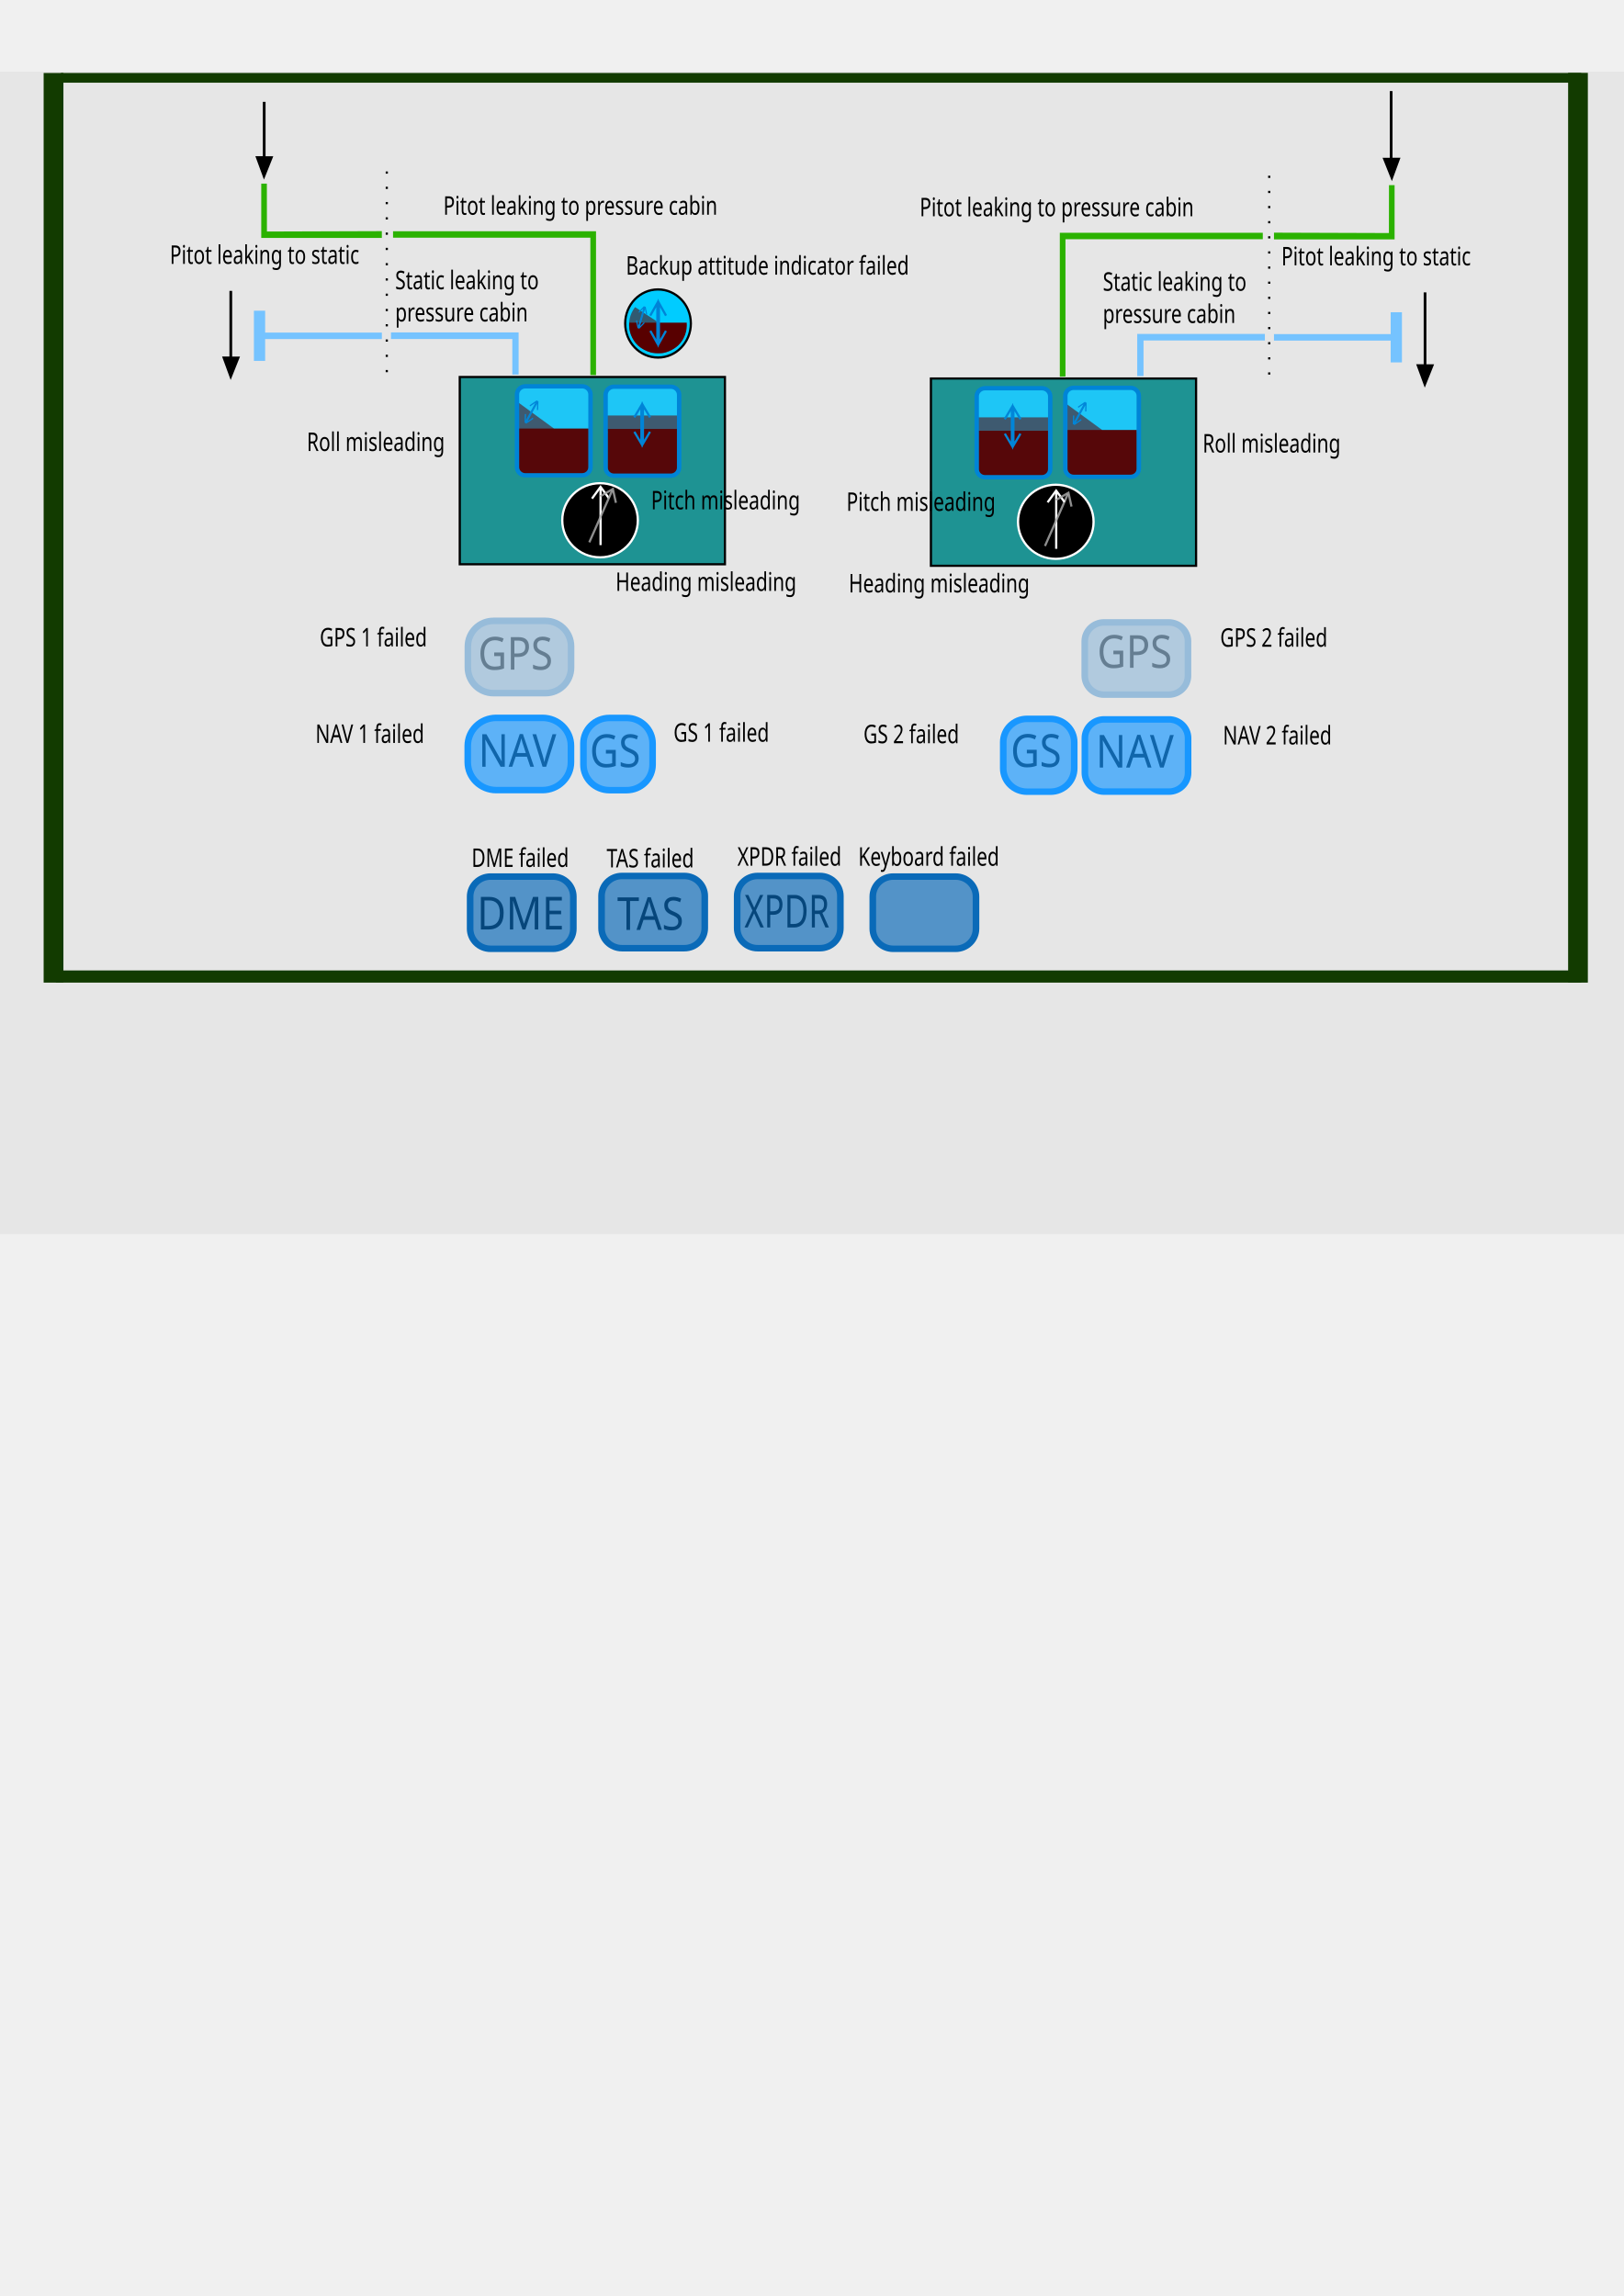
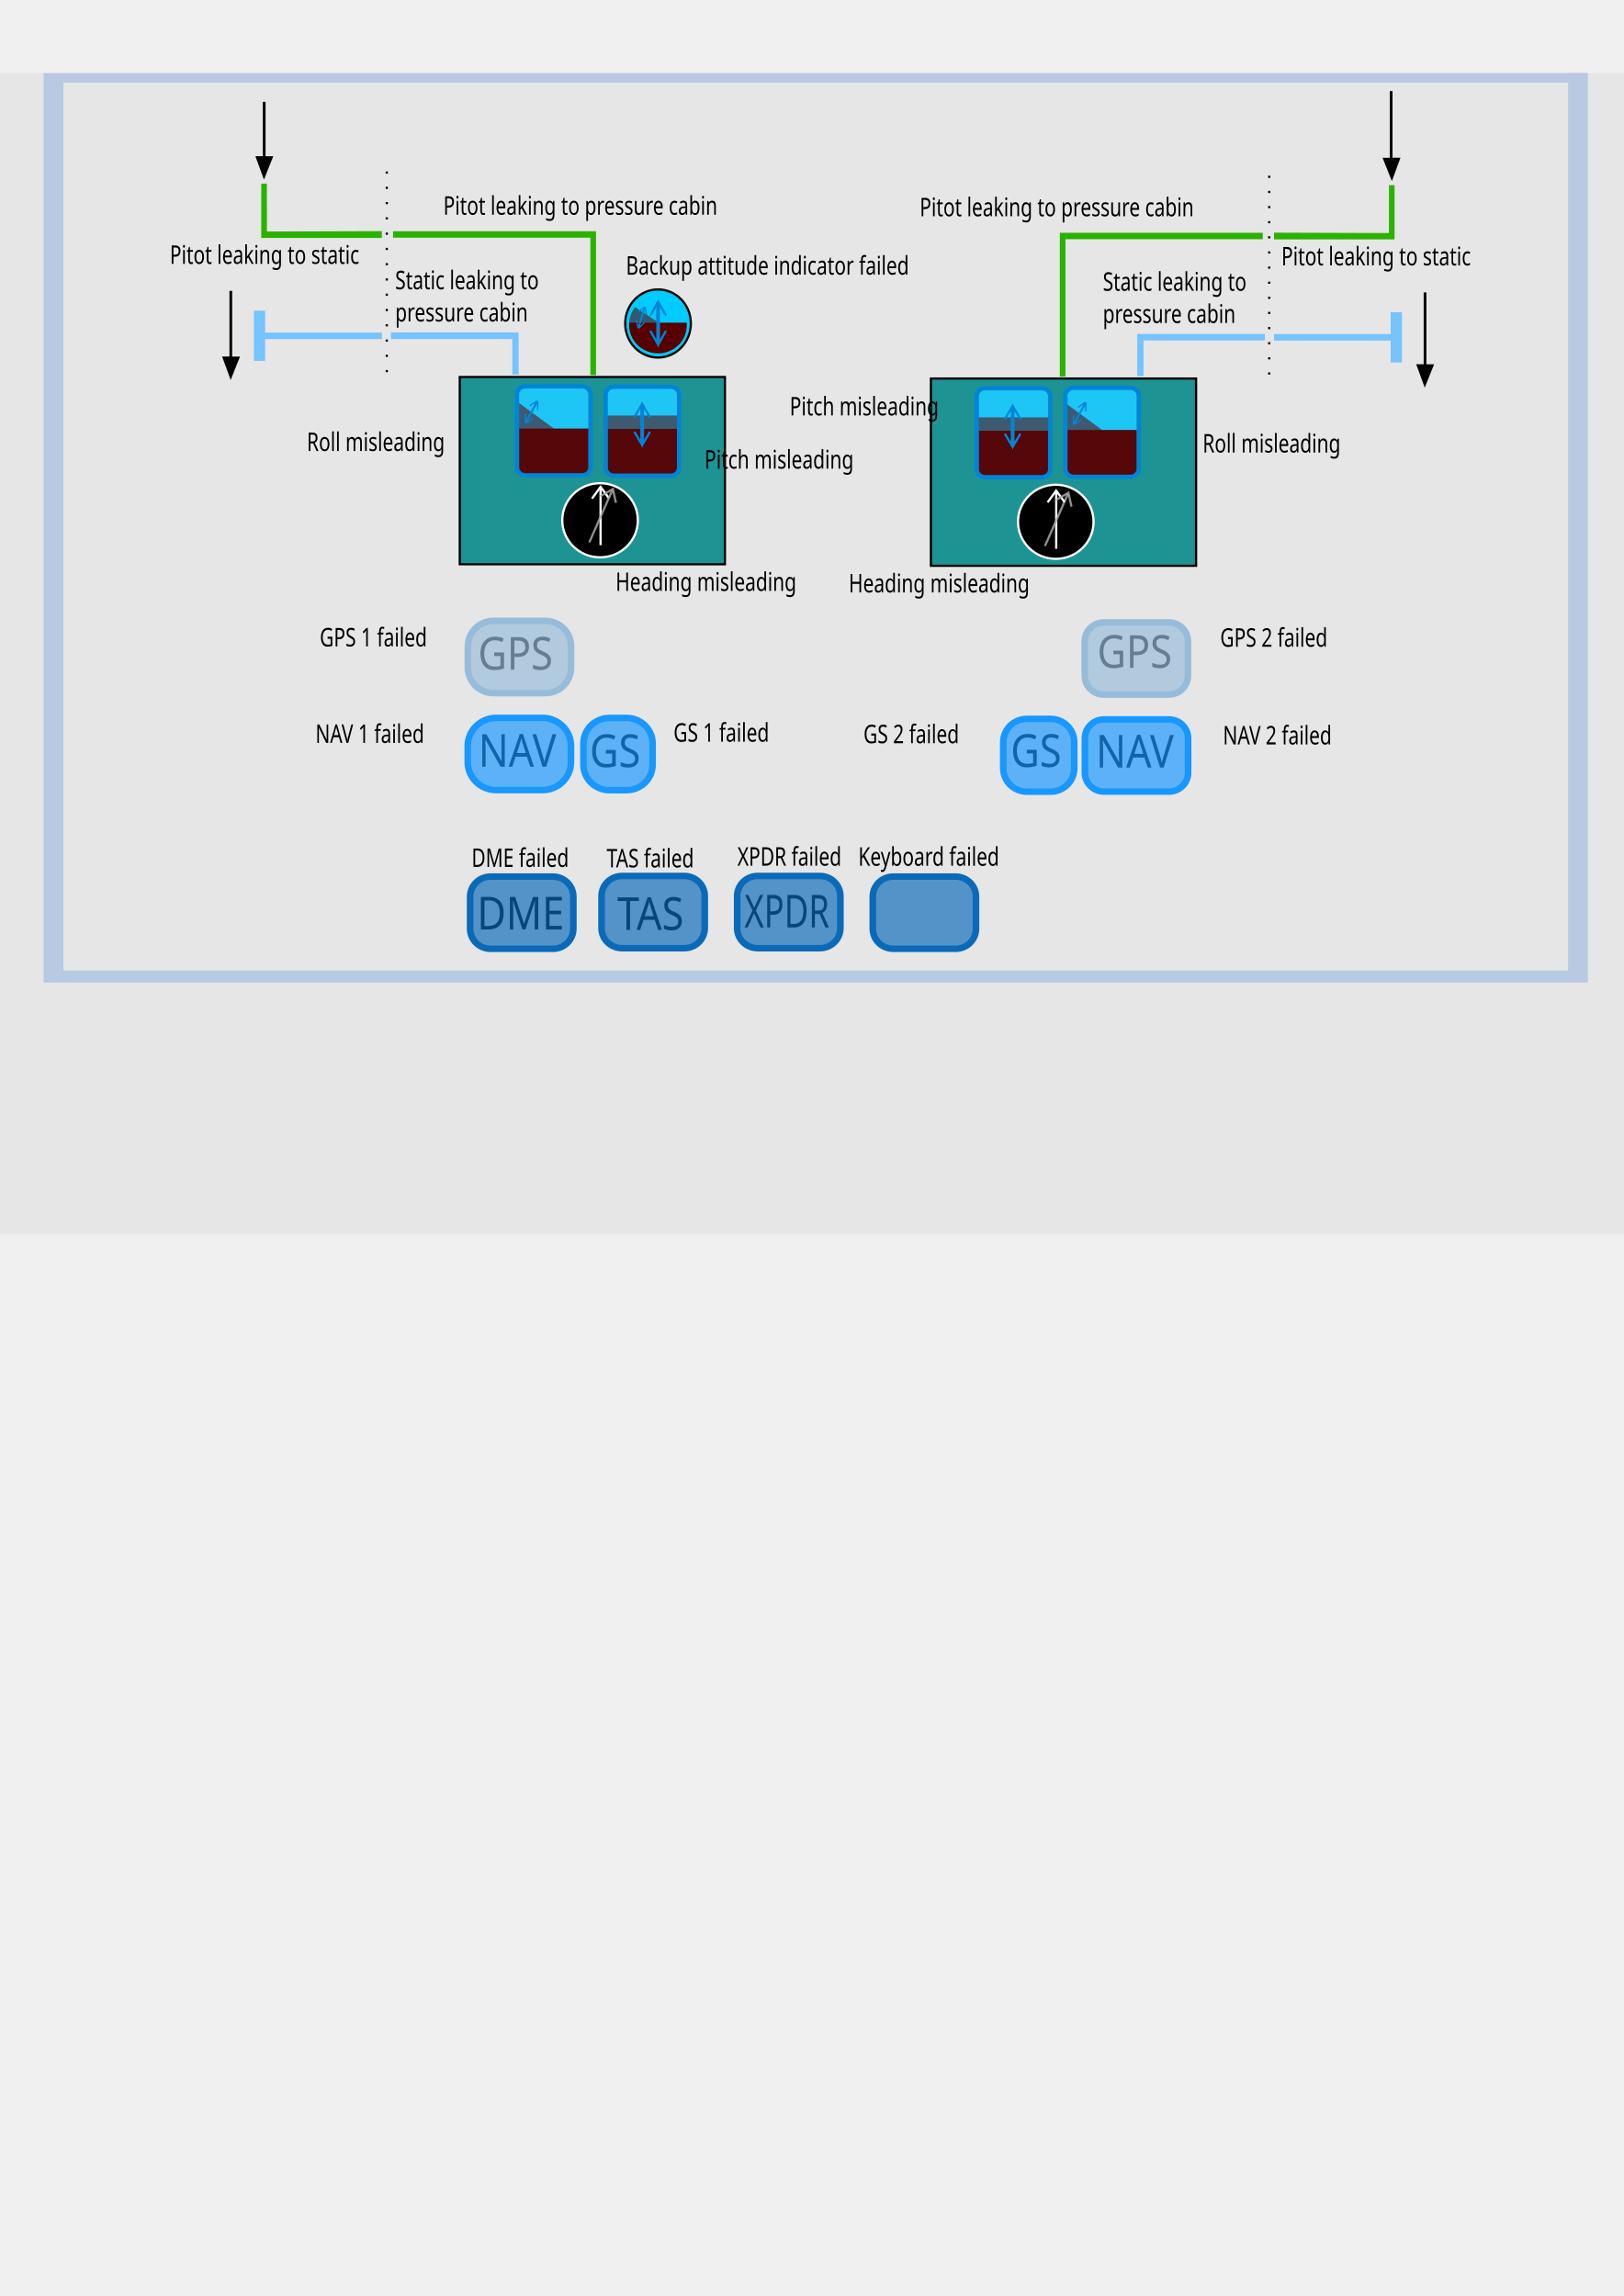
<svg xmlns="http://www.w3.org/2000/svg" xmlns:ns1="http://www.openswatchbook.org/uri/2009/osb" version="1.1" width="744.094" height="1052.362" id="svg3651">
  <defs id="defs3653">
    <marker orient="auto" refY="0.0" refX="0.0" id="Arrow2Lend" style="overflow:visible;">
      <path id="path3844" style="fill-rule:evenodd;stroke-width:0.625;stroke-linejoin:round;" d="M 8.719,4.034 L -2.207,0.016 L 8.719,-4.002 C 6.973,-1.63 6.983,1.616 8.719,4.034 z " transform="scale(1.1) rotate(180) translate(1,0)" />
    </marker>
    <marker orient="auto" refY="0.0" refX="0.0" id="Arrow1Lend" style="overflow:visible;">
      <path id="path3826" d="M 0.0,0.0 L 5.0,-5.0 L -12.5,0.0 L 5.0,5.0 L 0.0,0.0 z " style="fill-rule:evenodd;stroke:#000000;stroke-width:1.0pt;" transform="scale(0.8) rotate(180) translate(12.5,0)" />
    </marker>
    <linearGradient id="linearGradient5215">
      <stop style="stop-color:#e6e6e6;stop-opacity:1;" offset="0" id="stop5217" />
      <stop style="stop-color:#e6e6e6;stop-opacity:0;" offset="1" id="stop5219" />
    </linearGradient>
    <linearGradient id="linearGradient5209" ns1:paint="solid">
      <stop style="stop-color:#e6e6e6;stop-opacity:1;" offset="0" id="stop5211" />
    </linearGradient>
    <symbol id="*Paper_Space" />
    <symbol id="*Model_Space" />
    <pattern y="0" x="0" width="8" patternUnits="userSpaceOnUse" id="Hatch" height="8">
      <path id="path5322" stroke-width="0.25" stroke="#000000" linecap="square" d="M8 4 l-4,4" />
      <path id="path5324" stroke-width="0.25" stroke="#000000" linecap="square" d="M6 2 l-4,4" />
      <path id="path5326" stroke-width="0.25" stroke="#000000" linecap="square" d="M4 0 l-4,4" />
    </pattern>
    <marker style="overflow:visible" refY="0.0" refX="0.0" orient="auto" id="DistanceX">
      <path id="path5319" style="stroke:#000000; stroke-width:0.5" d="M 3,-3 L -3,3 M 0,-5 L  0,5" />
    </marker>
    <marker orient="auto" refY="0" refX="0" id="Arrow1Lend-6" style="overflow:visible">
      <path id="path3826-7" d="M 0,0 5,-5 -12.5,0 5,5 0,0 z" style="fill-rule:evenodd;stroke:#000000;stroke-width:1pt" transform="matrix(-0.8,0,0,-0.8,-10,0)" />
    </marker>
  </defs>
  <g id="layer1" transform="matrix(1.019268,0,0,1,-0.3853597,0)">
-     <rect style="fill:#e6e6e6;fill-opacity:1" id="rect3059" width="764.508" height="532.87" x="0.174" y="32.809" />
+     <rect style="fill:#e6e6e6;fill-opacity:1" id="rect3059" width="764.508" height="532.243" x="0.174" y="33.437" />
    <rect style="fill:#008686;fill-opacity:0.871;fill-rule:nonzero;stroke:#000000;stroke-width:1;stroke-opacity:1" id="rect3438-6" width="119.215" height="85.839" x="-538.141" y="173.489" transform="scale(-1,1)" />
    <rect style="fill:#008686;fill-opacity:0.871;fill-rule:nonzero;stroke:#000000;stroke-opacity:1" id="rect3438" width="119.215" height="85.839" x="207.091" y="172.793" />
    <rect style="fill:#1ec6f6;fill-opacity:1;stroke:none" id="rect3883" width="32.05" height="19.984" x="272.904" y="177.95" ry="0.189" />
-     <rect width="8.889" height="416.924" x="20" y="33.452" id="rect3659" style="fill:#123b00;fill-opacity:1" />
-     <rect width="8.869" height="416.981" x="705.417" y="33.395" id="rect5872" style="fill:#123b00;fill-opacity:1" />
-     <rect style="fill:#123b00;fill-opacity:1" id="rect2987" width="685.76" height="5.574" x="25.534" y="444.801" />
-     <rect style="fill:#123b00;fill-opacity:1" id="rect2985" width="683.573" height="4.459" x="27.721" y="33.444" />
+     <rect width="8.889" height="416.924" x="20" y="33.452" id="rect3659" style="fill:#0055d4;fill-opacity:0.196" />
+     <rect width="8.869" height="416.981" x="705.417" y="33.395" id="rect5872" style="fill:#0055d4;fill-opacity:0.196" />
+     <rect style="fill:#0055d4;fill-opacity:0.196" id="rect2987" width="676.528" height="5.574" x="28.869" y="444.801" />
+     <rect style="fill:#0055d4;fill-opacity:0.196" id="rect2985" width="676.516" height="4.459" x="28.881" y="33.444" />
    <rect style="fill:#1ec6f6;fill-opacity:1;stroke:none" id="rect3883-9-3" width="32.05" height="19.984" x="273.208" y="178.42" ry="0.189" />
    <rect style="fill:#580000;fill-opacity:0.566;stroke:none" id="rect3837" width="32.095" height="7.292" x="273.246" y="190.445" ry="0" />
    <path style="fill:#00ccff;fill-opacity:1;fill-rule:nonzero;stroke:#000000;stroke-opacity:1" id="STBYATTIND" d="m 316.6,147.71 c 0,8.312 -6.738,15.05 -15.05,15.05 -8.312,0 -15.05,-6.738 -15.05,-15.05 0,-8.312 6.738,-15.05 15.05,-15.05 8.312,0 15.05,6.738 15.05,15.05 z" transform="matrix(0.9810962,0,0,1.037037,0.3780749,-4.913337)" />
    <path style="fill:#000000;fill-opacity:1;fill-rule:nonzero;stroke:#ffffff;stroke-width:0.894;stroke-opacity:1" id="LHHDG" d="m 316.6,147.71 c 0,8.312 -6.738,15.05 -15.05,15.05 -8.312,0 -15.05,-6.738 -15.05,-15.05 0,-8.312 6.738,-15.05 15.05,-15.05 8.312,0 15.05,6.738 15.05,15.05 z" transform="matrix(1.128837,0,0,1.128699,-70.2361,71.74339)" />
    <path style="fill:#580000;fill-opacity:1;stroke:none" d="m 283.296,147.897 c -0.129,1.95 0.107,3.828 0.753,5.582 0.688,1.87 1.807,3.639 3.218,4.954 1.637,1.525 3.708,2.499 5.786,3.142 0.989,0.306 2.947,0.331 3.115,0.333 0.008,5e-5 0.103,0 0.103,0 0.168,-9.2e-4 2.126,-0.026 3.115,-0.333 2.078,-0.644 4.149,-1.617 5.786,-3.142 1.411,-1.315 2.53,-3.047 3.218,-4.917 0.646,-1.755 0.883,-3.669 0.753,-5.619 -14.755,0.017 -12.853,9.2e-4 -12.77,0 0,0 -0.31,-2e-5 -0.308,0 0.083,9.2e-4 1.985,0.017 -12.77,0 z" id="path5435" />
    <path style="fill:#580000;fill-opacity:0.555;stroke:none" d="m 285.904,140.762 c -1.157,1.559 -1.968,3.261 -2.372,5.09 -0.43,1.949 -0.445,4.054 0.028,5.941 0.549,2.19 1.758,4.161 3.15,5.86 0.662,0.809 2.287,1.924 2.427,2.019 0.007,0.005 0.086,0.057 0.086,0.057 0.141,0.093 1.793,1.166 2.785,1.462 2.084,0.622 4.34,0.965 6.529,0.603 1.887,-0.311 3.754,-1.136 5.336,-2.315 1.484,-1.107 2.711,-2.576 3.651,-4.28 -12.351,-8.228 -10.751,-7.179 -10.681,-7.133 0,0 -0.259,-0.173 -0.258,-0.172 0.069,0.047 1.651,1.123 -10.681,-7.133 z" id="path5435-6" />
    <g id="g4250" transform="matrix(0.7160818,0,0,0.7351217,61.27548,38.88142)" style="fill:none;stroke:#0084d7;stroke-opacity:1">
      <path id="path4222" d="m 323.226,143.906 4.483,-7.914 0,25.225 -4.438,-7.835" style="fill:none;stroke:#0084d7;stroke-width:1.401px;stroke-linecap:butt;stroke-linejoin:miter;stroke-opacity:1" />
      <path id="path4222-3" d="m 333.14,143.906 -4.483,-7.914 0,25.225 4.438,-7.835" style="fill:none;stroke:#0084d7;stroke-width:1.401px;stroke-linecap:butt;stroke-linejoin:miter;stroke-opacity:1" />
    </g>
    <g id="g4250-6" transform="matrix(0.3566992,0.105782,-0.1114497,0.3904327,188.3454,52.76637)" style="fill:none;stroke:#0084d7;stroke-opacity:1">
      <path id="path4222-7" d="m 323.226,143.906 4.483,-7.914 0,25.225 -4.438,-7.835" style="fill:none;stroke:#0084d7;stroke-width:1.401px;stroke-linecap:butt;stroke-linejoin:miter;stroke-opacity:1" />
      <path id="path4222-3-5" d="m 333.14,143.906 -4.483,-7.914 0,25.225 4.438,-7.835" style="fill:none;stroke:#0084d7;stroke-width:1.401px;stroke-linecap:butt;stroke-linejoin:miter;stroke-opacity:1" />
    </g>
    <rect style="fill:#580000;fill-opacity:1;stroke:none" id="rect4286-2" width="31.427" height="20.801" x="273.484" y="196.598" />
    <rect style="fill:#1ec6f6;stroke:#0084d7;stroke-width:1.981;stroke-linecap:butt;stroke-linejoin:miter;stroke-miterlimit:4;stroke-opacity:1;stroke-dasharray:none;stroke-dashoffset:0;fill-opacity:0.039" id="LHPITCH" width="33.062" height="40.793" x="272.666" y="177.241" ry="3.744" />
    <g id="g4250-7-3" transform="matrix(0.7160818,0,0,0.6977444,54.09419,90.89566)" style="fill:none;stroke:#0084d7;stroke-opacity:1">
      <path id="path4222-9-5" d="m 323.226,143.906 4.483,-7.914 0,25.225 -4.438,-7.835" style="fill:none;stroke:#0084d7;stroke-width:1.401px;stroke-linecap:butt;stroke-linejoin:miter;stroke-opacity:1" />
      <path id="path4222-3-8-6" d="m 333.14,143.906 -4.483,-7.914 0,25.225 4.438,-7.835" style="fill:none;stroke:#0084d7;stroke-width:1.401px;stroke-linecap:butt;stroke-linejoin:miter;stroke-opacity:1" />
    </g>
    <rect style="fill:#1ec6f6;fill-opacity:1;stroke:none" id="rect3883-9" width="32.05" height="19.984" x="233.056" y="177.77" ry="0.189" />
    <rect style="fill:#580000;fill-opacity:1;stroke:none" id="rect4286-2-2" width="31.427" height="20.801" x="233.635" y="196.418" />
    <path style="fill:#580000;fill-opacity:0.566;stroke:none" d="m 233.34,184.428 15.996,11.914 0,0.836 -16.064,-0.209 z" id="path3921" />
    <g id="g4250-7-3-0" transform="matrix(0.3481239,0.1930917,-0.2116832,0.3964911,156.5512,66.54628)" style="fill:none;stroke:#0084d7;stroke-opacity:1">
      <path id="path4222-9-5-9" d="m 323.226,143.906 4.483,-7.914 0,25.225 -4.438,-7.835" style="fill:none;stroke:#0084d7;stroke-width:1.401px;stroke-linecap:butt;stroke-linejoin:miter;stroke-opacity:1" />
      <path id="path4222-3-8-6-3" d="m 333.14,143.906 -4.483,-7.914 0,25.225 4.438,-7.835" style="fill:none;stroke:#0084d7;stroke-width:1.401px;stroke-linecap:butt;stroke-linejoin:miter;stroke-opacity:1" />
    </g>
    <rect style="fill:#1ec6f6;stroke:#0084d7;stroke-width:1.981;stroke-linecap:butt;stroke-linejoin:miter;stroke-miterlimit:4;stroke-opacity:1;stroke-dasharray:none;stroke-dashoffset:0;fill-opacity:0.039" id="LHROLL" width="33.062" height="40.793" x="232.817" y="177.061" ry="3.744" />
    <path style="fill:none;stroke:#ffffff;stroke-width:0.991px;stroke-linecap:butt;stroke-linejoin:miter;stroke-opacity:1" d="m 266.551,228.516 3.843,-5.37 3.77,5.222" id="path3925" />
    <path style="fill:none;stroke:#ffffff;stroke-width:1px;stroke-linecap:butt;stroke-linejoin:miter;stroke-opacity:1" d="m 275.214,223.864 0,25.989" id="path3927" transform="matrix(0.9810962,0,0,1,0.3780749,0)" />
    <path style="fill:none;stroke:#a7a7a7;stroke-width:0.991px;stroke-linecap:butt;stroke-linejoin:miter;stroke-opacity:0.851" d="m 270.275,227.466 5.643,-3.331 1.38,6.329" id="path3925-6" />
    <path style="fill:none;stroke:#a7a7a7;stroke-width:0.991px;stroke-linecap:butt;stroke-linejoin:miter;stroke-opacity:0.851" d="M 275.629,224.789 265.334,248.565" id="path3927-0" />
    <path style="fill:none;stroke:#000000;stroke-width:1;stroke-linecap:butt;stroke-linejoin:miter;stroke-opacity:1;stroke-miterlimit:4;stroke-dasharray:1,6;stroke-dashoffset:0" d="m 177.252,78.593 0,94.757" id="path3035" transform="matrix(0.9810962,0,0,1,0.3780749,0)" />
    <path style="fill:none;stroke:#000000;stroke-width:1.224px;stroke-linecap:butt;stroke-linejoin:miter;stroke-opacity:1;marker-end:none" d="m 104.144,133.322 0,33.2" id="path3817" />
    <rect style="fill:#75c3ff;fill-opacity:1;fill-rule:nonzero;stroke:none" id="rect4267" width="5.058" height="22.993" x="114.535" y="142.415" />
    <path style="fill:none;stroke:#000000;stroke-width:1.224px;stroke-linecap:butt;stroke-linejoin:miter;stroke-opacity:1;marker-end:none" d="m 119.16,46.673 0,33.2" id="path3817-5" />
    <flowRoot xml:space="preserve" id="flowRoot4323-5" style="font-size:40px;font-style:normal;font-weight:normal;line-height:125%;letter-spacing:0px;word-spacing:0px;fill:#000000;fill-opacity:1;stroke:none;font-family:Sans" transform="matrix(0.4563369,0,0,0.5716441,142.632,143.5427)">
      <flowRegion id="flowRegion4325-6">
        <rect id="rect4327-2" width="88.287" height="55.179" x="156.079" y="327.148" />
      </flowRegion>
      <flowPara id="flowPara4329-9">GNAV</flowPara>
    </flowRoot>
    <flowRoot xml:space="preserve" id="flowRoot4323-1" style="font-size:40px;font-style:normal;font-weight:normal;line-height:125%;letter-spacing:0px;word-spacing:0px;fill:#000000;fill-opacity:1;stroke:none;font-family:Sans" transform="matrix(0.4563369,0,0,0.5716441,202.2395,146.3297)">
      <flowRegion id="flowRegion4325-2">
        <rect id="rect4327-7" width="88.287" height="55.179" x="156.079" y="327.148" />
      </flowRegion>
      <flowPara id="flowPara4329-0">GPSNAV</flowPara>
    </flowRoot>
    <text xml:space="preserve" style="font-size:19.321px;font-style:normal;font-weight:normal;line-height:125%;letter-spacing:0px;word-spacing:0px;fill:#000000;fill-opacity:1;stroke:none;font-family:Sans" x="232.922" y="325.115" id="text4403" transform="scale(0.9251013,1.080963)">
      <tspan id="tspan4405" x="232.922" y="325.115">NAV</tspan>
    </text>
    <rect style="fill:#1897ff;fill-opacity:0.667;fill-rule:nonzero;stroke:#1897ff;stroke-opacity:1;stroke-width:2.972;stroke-miterlimit:4;stroke-dasharray:none" id="LHNAV" width="46.402" height="33.108" x="210.685" y="329.031" ry="12.82" />
    <text xml:space="preserve" style="font-size:19.321px;font-style:normal;font-weight:normal;line-height:125%;letter-spacing:0px;word-spacing:0px;fill:#000000;fill-opacity:1;stroke:none;font-family:Sans" x="287.027" y="325.267" id="text4403-3" transform="scale(0.9251013,1.080963)">
      <tspan id="tspan4405-6" x="287.027" y="325.267">GS</tspan>
    </text>
    <rect style="fill:#1897ff;fill-opacity:0.667;fill-rule:nonzero;stroke:#1897ff;stroke-opacity:1;stroke-width:2.972;stroke-miterlimit:4;stroke-dasharray:none;stroke-linejoin:round" id="LHGS" width="31.09" height="33.108" x="262.698" y="329.065" ry="11.705" />
    <text xml:space="preserve" style="font-size:19.321px;font-style:normal;font-weight:normal;line-height:125%;letter-spacing:0px;word-spacing:0px;fill:#000000;fill-opacity:1;stroke:none;font-family:Sans" x="232.246" y="394.11" id="text4403-6" transform="scale(0.9251013,1.080963)">
      <tspan id="tspan4405-2" x="232.246" y="394.11">DME</tspan>
    </text>
    <rect style="fill:#0a6ab8;fill-opacity:0.667;fill-rule:nonzero;stroke:#0a6ab8;stroke-width:2.972;stroke-linejoin:round;stroke-miterlimit:4;stroke-opacity:1;stroke-dasharray:none" id="DME" width="46.402" height="33.108" x="211.752" y="401.77" ry="9.197" />
    <text xml:space="preserve" style="font-size:10.11px;font-style:normal;font-weight:normal;line-height:125%;letter-spacing:0px;word-spacing:0px;fill:#000000;fill-opacity:1;stroke:none;font-family:Sans" x="233.325" y="84.241" id="text_LHPITOT1" transform="scale(0.855899,1.168362)">
      <tspan id="tspan4487" x="233.325" y="84.241">Pitot leaking to pressure cabin</tspan>
    </text>
    <text xml:space="preserve" style="font-size:10.11px;font-style:normal;font-weight:normal;line-height:125%;letter-spacing:0px;word-spacing:0px;fill:#000000;fill-opacity:1;stroke:none;font-family:Sans" x="89.662" y="103.51" id="text_LHPITOT2" transform="scale(0.855899,1.168362)">
      <tspan id="tspan4487-1" x="89.662" y="103.51">Pitot leaking to static</tspan>
    </text>
    <text xml:space="preserve" style="font-size:10.11px;font-style:normal;font-weight:normal;line-height:125%;letter-spacing:0px;word-spacing:0px;fill:#000000;fill-opacity:1;stroke:none;font-family:Sans" x="208.025" y="113.47" id="text_LHSTATIC" transform="scale(0.855899,1.168362)">
      <tspan id="tspan4487-1-7" x="208.025" y="113.47">Static leaking to </tspan>
      <tspan x="208.025" y="126.108" id="tspan4531">pressure cabin</tspan>
    </text>
    <text xml:space="preserve" style="font-size:10.11px;font-style:normal;font-weight:normal;line-height:125%;letter-spacing:0px;word-spacing:0px;fill:#000000;fill-opacity:1;stroke:none;font-family:Sans" x="329.258" y="107.745" id="text_STBYATTIND" transform="scale(0.855899,1.168362)">
      <tspan id="tspan4487-2" x="329.258" y="107.745">Backup attitude indicator failed</tspan>
    </text>
    <text xml:space="preserve" style="font-size:10.11px;font-style:normal;font-weight:normal;line-height:125%;letter-spacing:0px;word-spacing:0px;fill:#000000;fill-opacity:1;stroke:none;font-family:Sans" x="168.416" y="253.586" id="text_LHGPS" transform="scale(0.855899,1.168362)">
      <tspan x="168.416" y="253.586" id="tspan4575">GPS 1 failed</tspan>
    </text>
    <text xml:space="preserve" style="font-size:10.11px;font-style:normal;font-weight:normal;line-height:125%;letter-spacing:0px;word-spacing:0px;fill:#000000;fill-opacity:1;stroke:none;font-family:Sans" x="166.152" y="291.445" id="text_LHNAV" transform="scale(0.855899,1.168362)">
      <tspan x="166.152" y="291.445" id="tspan4575-7">NAV 1 failed</tspan>
    </text>
    <text xml:space="preserve" style="font-size:10.11px;font-style:normal;font-weight:normal;line-height:125%;letter-spacing:0px;word-spacing:0px;fill:#000000;fill-opacity:1;stroke:none;font-family:Sans" x="248.168" y="340.092" id="text_DME" transform="scale(0.855899,1.168362)">
      <tspan x="248.168" y="340.092" id="tspan4575-9">DME failed</tspan>
    </text>
    <text xml:space="preserve" style="font-size:10.11px;font-style:normal;font-weight:normal;line-height:125%;letter-spacing:0px;word-spacing:0px;fill:#000000;fill-opacity:1;stroke:none;font-family:Sans" x="354.236" y="290.968" id="text_LHGS" transform="scale(0.855899,1.168362)">
      <tspan x="354.236" y="290.968" id="tspan4575-7-2">GS 1 failed</tspan>
    </text>
    <path style="fill:#2bb200;fill-opacity:1;stroke:none" d="m 268.352,171.954 0,-65.964 -91.258,0 0,2.955 88.715,0 0,62.94 z" id="LHPITOT1" />
    <path style="fill:#2bb200;fill-opacity:1;stroke:none" d="m 172.059,105.943 -51.667,0.174 -0.031,-21.955 -2.523,0 0,24.879 54.222,0 z" id="LHPITOT2" />
    <path style="fill:#75c3ff;fill-opacity:1;stroke:none" d="m 233.55,171.661 0,-19.313 -57.388,0 0,3.026 54.558,0 0,16.304 z" id="LHSTATIC" />
    <path style="fill:none;stroke:#75c3ff;stroke-width:2.972;stroke-linecap:butt;stroke-linejoin:miter;stroke-miterlimit:4;stroke-opacity:1;stroke-dasharray:none" d="m 172.067,153.925 -52.783,0" id="path5016" />
    <text xml:space="preserve" style="font-size:19.321px;font-style:normal;font-weight:normal;line-height:125%;letter-spacing:0px;word-spacing:0px;fill:#000000;fill-opacity:1;stroke:none;font-family:Sans" x="232.73" y="283.945" id="text4403-8" transform="scale(0.9251013,1.080963)">
      <tspan id="tspan4405-9" x="232.73" y="283.945">GPS</tspan>
    </text>
    <rect style="fill:#97bcda;fill-opacity:0.668;fill-rule:nonzero;stroke:#97bcda;stroke-width:3;stroke-linejoin:round;stroke-miterlimit:4;stroke-opacity:1;stroke-dasharray:none" id="LHGPS" width="47.297" height="33.108" x="214.411" y="284.582" transform="matrix(0.9810962,0,0,1,0.3780749,0)" ry="11.705" />
    <path style="fill:#000000;fill-opacity:1;stroke:#000000;stroke-width:1px;stroke-linecap:butt;stroke-linejoin:miter;stroke-opacity:1" d="m 124.498,72.119 -3.516,8.8 -3.236,-8.829 z" id="path5415" transform="matrix(0.9810962,0,0,1,0.3780749,0)" />
    <path style="fill:#000000;fill-opacity:1;stroke:#000000;stroke-width:0.991px;stroke-linecap:butt;stroke-linejoin:miter;stroke-opacity:1" d="m 107.558,163.937 -3.45,8.8 -3.175,-8.829 z" id="path5415-7" />
    <text xml:space="preserve" style="font-size:10.11px;font-style:normal;font-weight:normal;line-height:125%;letter-spacing:0px;word-spacing:0px;fill:#000000;fill-opacity:1;stroke:none;font-family:Sans" x="323.823" y="231.81" id="text_LHHDG" transform="scale(0.855899,1.168362)">
      <tspan x="323.823" y="231.81" id="tspan4575-7-2-2">Heading misleading</tspan>
    </text>
-     <text xml:space="preserve" style="font-size:10.11px;font-style:normal;font-weight:normal;line-height:125%;letter-spacing:0px;word-spacing:0px;fill:#000000;fill-opacity:1;stroke:none;font-family:Sans" x="342.453" y="199.821" id="text_LHPITCH" transform="scale(0.855899,1.168362)">
-       <tspan x="342.453" y="199.821" id="tspan4575-7-2-2-3">Pitch misleading</tspan>
+     <text xml:space="preserve" style="font-size:10.11px;font-style:normal;font-weight:normal;line-height:125%;letter-spacing:0px;word-spacing:0px;fill:#000000;fill-opacity:1;stroke:none;font-family:Sans" x="370.566" y="183.839" id="text_LHPITCH" transform="scale(0.855899,1.168362)">
+       <tspan x="370.566" y="183.839" id="tspan4575-7-2-2-3">Pitch misleading</tspan>
    </text>
    <text xml:space="preserve" style="font-size:10.11px;font-style:normal;font-weight:normal;line-height:125%;letter-spacing:0px;word-spacing:0px;fill:#000000;fill-opacity:1;stroke:none;font-family:Sans" x="161.637" y="176.921" id="text_LHROLL" transform="scale(0.855899,1.168362)">
      <tspan x="161.637" y="176.921" id="tspan4575-7-2-2-9">Roll misleading</tspan>
    </text>
    <path style="fill:#000000;fill-opacity:1;fill-rule:nonzero;stroke:#ffffff;stroke-width:0.894;stroke-opacity:1" id="RHHDG" d="m 316.6,147.71 c 0,8.312 -6.738,15.05 -15.05,15.05 -8.312,0 -15.05,-6.738 -15.05,-15.05 0,-8.312 6.738,-15.05 15.05,-15.05 8.312,0 15.05,6.738 15.05,15.05 z" transform="matrix(-1.128837,0,0,1.128699,815.4678,72.44004)" />
    <path style="fill:none;stroke:#000000;stroke-width:1.224px;stroke-linecap:butt;stroke-linejoin:miter;stroke-opacity:1;marker-end:none" d="m 641.087,134.018 0,33.2" id="path3817-56" />
    <rect style="fill:#75c3ff;fill-opacity:1;fill-rule:nonzero;stroke:none" id="rect4267-2" width="5.058" height="22.993" x="-630.697" y="143.111" transform="scale(-1,1)" />
    <text xml:space="preserve" style="font-size:10.11px;font-style:normal;font-weight:normal;line-height:125%;letter-spacing:0px;word-spacing:0px;fill:#000000;fill-opacity:1;stroke:none;font-family:Sans" x="483.569" y="84.837" id="text_RHPITOT1" transform="scale(0.855899,1.168362)">
      <tspan id="tspan4487-7" x="483.569" y="84.837">Pitot leaking to pressure cabin</tspan>
    </text>
    <text xml:space="preserve" style="font-size:10.11px;font-style:normal;font-weight:normal;line-height:125%;letter-spacing:0px;word-spacing:0px;fill:#000000;fill-opacity:1;stroke:none;font-family:Sans" x="673.561" y="104.106" id="text_RHPITOT2" transform="scale(0.855899,1.168362)">
      <tspan id="tspan4487-1-9" x="673.561" y="104.106">Pitot leaking to static</tspan>
    </text>
    <text xml:space="preserve" style="font-size:10.11px;font-style:normal;font-weight:normal;line-height:125%;letter-spacing:0px;word-spacing:0px;fill:#000000;fill-opacity:1;stroke:none;font-family:Sans" x="579.767" y="114.067" id="text_RHSTATIC" transform="scale(0.855899,1.168362)">
      <tspan id="tspan4487-1-7-6" x="579.767" y="114.067">Static leaking to </tspan>
      <tspan x="579.767" y="126.704" id="tspan4531-0">pressure cabin</tspan>
    </text>
    <text xml:space="preserve" style="font-size:10.11px;font-style:normal;font-weight:normal;line-height:125%;letter-spacing:0px;word-spacing:0px;fill:#000000;fill-opacity:1;stroke:none;font-family:Sans" x="641.403" y="253.705" id="text_RHGPS" transform="scale(0.855899,1.168362)">
      <tspan x="641.403" y="253.705" id="tspan4575-2">GPS 2 failed</tspan>
    </text>
    <text xml:space="preserve" style="font-size:10.11px;font-style:normal;font-weight:normal;line-height:125%;letter-spacing:0px;word-spacing:0px;fill:#000000;fill-opacity:1;stroke:none;font-family:Sans" x="642.867" y="292.041" id="text_RHNAV" transform="scale(0.855899,1.168362)">
      <tspan x="642.867" y="292.041" id="tspan4575-7-1">NAV 2 failed</tspan>
    </text>
    <text xml:space="preserve" style="font-size:10.11px;font-style:normal;font-weight:normal;line-height:125%;letter-spacing:0px;word-spacing:0px;fill:#000000;fill-opacity:1;stroke:none;font-family:Sans" x="454.017" y="291.564" id="text_RHGS" transform="scale(0.855899,1.168362)">
      <tspan x="454.017" y="291.564" id="tspan4575-7-2-7">GS 2 failed</tspan>
    </text>
    <path style="fill:#2bb200;fill-opacity:1;stroke:none" d="m 476.879,172.65 0,-65.964 91.258,0 0,2.955 -88.715,0 0,62.94 z" id="RHPITOT1" />
    <path style="fill:#2bb200;fill-opacity:1;stroke:none" d="m 573.173,106.64 51.667,0.174 0.031,-21.955 2.523,0 0,24.879 -54.222,0 z" id="RHPITOT2" />
    <path style="fill:#75c3ff;fill-opacity:1;stroke:none" d="m 511.681,172.358 0,-19.313 57.388,0 0,3.026 -54.558,0 0,16.304 z" id="RHSTATIC" />
    <path style="fill:none;stroke:#75c3ff;stroke-width:2.972;stroke-linecap:butt;stroke-linejoin:miter;stroke-miterlimit:4;stroke-opacity:1;stroke-dasharray:none" d="m 573.164,154.621 52.783,0" id="path5016-2" />
    <path style="fill:#000000;fill-opacity:1;stroke:#000000;stroke-width:0.991px;stroke-linecap:butt;stroke-linejoin:miter;stroke-opacity:1" d="m 622.709,72.816 3.45,8.8 3.175,-8.829 z" id="path5415-75" />
    <text xml:space="preserve" style="font-size:10.11px;font-style:normal;font-weight:normal;line-height:125%;letter-spacing:0px;word-spacing:0px;fill:#000000;fill-opacity:1;stroke:none;font-family:Sans" x="446.296" y="232.407" id="text_RHHDG" transform="scale(0.855899,1.168362)">
      <tspan x="446.296" y="232.407" id="tspan4575-7-2-2-2">Heading misleading</tspan>
    </text>
-     <text xml:space="preserve" style="font-size:10.11px;font-style:normal;font-weight:normal;line-height:125%;letter-spacing:0px;word-spacing:0px;fill:#000000;fill-opacity:1;stroke:none;font-family:Sans" x="445.102" y="200.417" id="text_RHPITCH" transform="scale(0.855899,1.168362)">
-       <tspan x="445.102" y="200.417" id="tspan4575-7-2-2-3-8">Pitch misleading</tspan>
+     <text xml:space="preserve" style="font-size:10.11px;font-style:normal;font-weight:normal;line-height:125%;letter-spacing:0px;word-spacing:0px;fill:#000000;fill-opacity:1;stroke:none;font-family:Sans" x="415.284" y="162.972" id="text_RHPITCH" transform="scale(0.855899,1.168362)">
+       <tspan x="415.284" y="162.972" id="tspan4575-7-2-2-3-8">Pitch misleading</tspan>
    </text>
    <text xml:space="preserve" style="font-size:10.11px;font-style:normal;font-weight:normal;line-height:125%;letter-spacing:0px;word-spacing:0px;fill:#000000;fill-opacity:1;stroke:none;font-family:Sans" x="632.198" y="177.517" id="text_RHROLL" transform="scale(0.855899,1.168362)">
      <tspan x="632.198" y="177.517" id="tspan4575-7-2-2-9-7">Roll misleading</tspan>
    </text>
    <path style="fill:#000000;fill-opacity:1;stroke:#000000;stroke-width:0.991px;stroke-linecap:butt;stroke-linejoin:miter;stroke-opacity:1" d="m 644.431,167.473 -3.45,8.8 -3.175,-8.829 z" id="path5415-7-3" />
    <path style="fill:none;stroke:#000000;stroke-width:1.224px;stroke-linecap:butt;stroke-linejoin:miter;stroke-opacity:1;marker-end:none" d="m 625.845,41.746 0,33.2" id="path3817-56-6" />
    <path style="fill:none;stroke:#000000;stroke-width:0.991;stroke-linecap:butt;stroke-linejoin:miter;stroke-miterlimit:4;stroke-opacity:1;stroke-dasharray:0.991, 5.943;stroke-dashoffset:0" d="m 571.025,80.544 0,94.757" id="path3035-1" />
    <path style="fill:none;stroke:#ffffff;stroke-width:0.991px;stroke-linecap:butt;stroke-linejoin:miter;stroke-opacity:1" d="m 475.259,225.546 0,25.989" id="path3927-2" />
    <path style="fill:none;stroke:#a7a7a7;stroke-width:0.991px;stroke-linecap:butt;stroke-linejoin:miter;stroke-opacity:0.851" d="m 480.499,226.472 -10.295,23.776" id="path3927-0-9" />
    <path style="fill:none;stroke:#ffffff;stroke-width:0.991px;stroke-linecap:butt;stroke-linejoin:miter;stroke-opacity:1" d="m 471.386,230.243 3.843,-5.37 3.77,5.222" id="path3925-3" />
    <path style="fill:none;stroke:#a7a7a7;stroke-width:0.991px;stroke-linecap:butt;stroke-linejoin:miter;stroke-opacity:0.851" d="m 475.11,229.193 5.643,-3.331 1.38,6.329" id="path3925-6-1" />
    <rect style="fill:#1ec6f6;fill-opacity:1;stroke:none" id="rect3883-9-3-9" width="32.05" height="19.984" x="439.869" y="178.773" ry="0.189" />
    <rect style="fill:#580000;fill-opacity:0.566;stroke:none" id="rect3837-4" width="32.095" height="7.292" x="439.81" y="191.29" ry="0" />
    <rect style="fill:#580000;fill-opacity:1;stroke:none" id="rect4286-2-7" width="31.427" height="20.801" x="440.287" y="197.444" />
    <g id="g4250-7-3-8" transform="matrix(0.7160818,0,0,0.6977444,220.6585,91.74119)" style="fill:none;stroke:#0084d7;stroke-opacity:1">
      <path id="path4222-9-5-4" d="m 323.226,143.906 4.483,-7.914 0,25.225 -4.438,-7.835" style="fill:none;stroke:#0084d7;stroke-width:1.401px;stroke-linecap:butt;stroke-linejoin:miter;stroke-opacity:1" />
      <path id="path4222-3-8-6-5" d="m 333.14,143.906 -4.483,-7.914 0,25.225 4.438,-7.835" style="fill:none;stroke:#0084d7;stroke-width:1.401px;stroke-linecap:butt;stroke-linejoin:miter;stroke-opacity:1" />
    </g>
    <rect style="fill:#1ec6f6;fill-opacity:0.039;stroke:#0084d7;stroke-width:1.981;stroke-linecap:butt;stroke-linejoin:miter;stroke-miterlimit:4;stroke-opacity:1;stroke-dasharray:none;stroke-dashoffset:0" id="RHPITCH" width="33.062" height="40.793" x="-472.566" y="177.938" ry="3.744" transform="scale(-1,1)" />
    <rect style="fill:#1ec6f6;fill-opacity:1;stroke:none" id="rect3883-9-0" width="32.05" height="19.984" x="479.533" y="178.429" ry="0.189" />
    <rect style="fill:#580000;fill-opacity:1;stroke:none" id="rect4286-2-2-3" width="31.427" height="20.801" x="480.112" y="197.078" />
    <path style="fill:#580000;fill-opacity:0.566;stroke:none" d="m 479.817,185.088 15.996,11.914 0,0.836 -16.064,-0.209 z" id="path3921-6" />
    <g id="g4250-7-3-0-1" transform="matrix(0.3481239,0.1930917,-0.2116832,0.3964911,403.0289,67.20605)" style="fill:none;stroke:#0084d7;stroke-opacity:1">
      <path id="path4222-9-5-9-0" d="m 323.226,143.906 4.483,-7.914 0,25.225 -4.438,-7.835" style="fill:none;stroke:#0084d7;stroke-width:1.401px;stroke-linecap:butt;stroke-linejoin:miter;stroke-opacity:1" />
      <path id="path4222-3-8-6-3-6" d="m 333.14,143.906 -4.483,-7.914 0,25.225 4.438,-7.835" style="fill:none;stroke:#0084d7;stroke-width:1.401px;stroke-linecap:butt;stroke-linejoin:miter;stroke-opacity:1" />
    </g>
    <rect style="fill:#1ec6f6;fill-opacity:0.039;stroke:#0084d7;stroke-width:1.981;stroke-linecap:butt;stroke-linejoin:miter;stroke-miterlimit:4;stroke-opacity:1;stroke-dasharray:none;stroke-dashoffset:0" id="RHROLL" width="33.062" height="40.793" x="-512.414" y="177.758" ry="3.744" transform="scale(-1,1)" />
    <text xml:space="preserve" style="font-size:19.321px;font-style:normal;font-weight:normal;line-height:125%;letter-spacing:0px;word-spacing:0px;fill:#000000;fill-opacity:1;stroke:none;font-family:Sans" x="533.661" y="283.162" id="text4403-8-3" transform="scale(0.9251013,1.080963)">
      <tspan id="tspan4405-9-2" x="533.661" y="283.162">GPS</tspan>
    </text>
    <rect style="fill:#97bcda;fill-opacity:0.668;fill-rule:nonzero;stroke:#97bcda;stroke-width:2.972;stroke-linejoin:round;stroke-miterlimit:4;stroke-opacity:1;stroke-dasharray:none" id="RHGPS" width="46.402" height="33.108" x="-534.496" y="285.278" transform="scale(-1,1)" ry="8.671" />
    <text xml:space="preserve" style="font-size:19.321px;font-style:normal;font-weight:normal;line-height:125%;letter-spacing:0px;word-spacing:0px;fill:#000000;fill-opacity:1;stroke:none;font-family:Sans" x="533.026" y="325.455" id="text4403-0" transform="scale(0.9251013,1.080963)">
      <tspan id="tspan4405-61" x="533.026" y="325.455">NAV</tspan>
    </text>
    <rect style="fill:#1897ff;fill-opacity:0.667;fill-rule:nonzero;stroke:#1897ff;stroke-width:2.972;stroke-linejoin:round;stroke-miterlimit:4;stroke-opacity:0.996;stroke-dasharray:none" id="RHNAV" width="46.402" height="33.108" x="-534.546" y="329.728" transform="scale(-1,1)" ry="8.64" />
    <text xml:space="preserve" style="font-size:19.321px;font-style:normal;font-weight:normal;line-height:125%;letter-spacing:0px;word-spacing:0px;fill:#000000;fill-opacity:1;stroke:none;font-family:Sans" x="491.609" y="325.187" id="text4403-3-5" transform="scale(0.9251013,1.080963)">
      <tspan id="tspan4405-6-5" x="491.609" y="325.187">GS</tspan>
    </text>
    <rect style="fill:#1897ff;fill-opacity:0.667;fill-rule:nonzero;stroke:#1897ff;stroke-width:2.972;stroke-miterlimit:4;stroke-opacity:1;stroke-dasharray:none" id="RHGS" width="31.911" height="33.386" x="-483.354" y="329.483" transform="scale(-1,1)" ry="10.68" />
    <text xml:space="preserve" style="font-size:10.11px;font-style:normal;font-weight:normal;line-height:125%;letter-spacing:0px;word-spacing:0px;fill:#000000;fill-opacity:1;stroke:none;font-family:Sans" x="319.112" y="340.285" id="text_TAS" transform="scale(0.855899,1.168362)">
      <tspan x="319.112" y="340.285" id="tspan4575-9-6">TAS failed</tspan>
    </text>
    <text xml:space="preserve" style="font-size:19.321px;font-style:normal;font-weight:normal;line-height:125%;letter-spacing:0px;word-spacing:0px;fill:#000000;fill-opacity:1;stroke:none;font-family:Sans" x="300.369" y="394.293" id="text4403-6-5" transform="scale(0.9251013,1.080963)">
      <tspan id="tspan4405-2-3" x="300.369" y="394.293">TAS</tspan>
    </text>
    <rect style="fill:#0a6ab8;fill-opacity:0.667;fill-rule:nonzero;stroke:#0a6ab8;stroke-width:2.972;stroke-linejoin:round;stroke-miterlimit:4;stroke-opacity:1;stroke-dasharray:none" id="TAS" width="46.402" height="33.108" x="270.84" y="401.493" ry="9.197" />
    <text xml:space="preserve" style="font-size:10.11px;font-style:normal;font-weight:normal;line-height:125%;letter-spacing:0px;word-spacing:0px;fill:#000000;fill-opacity:1;stroke:none;font-family:Sans" x="451.31" y="339.629" id="text_KBD" transform="scale(0.855899,1.168362)">
      <tspan x="451.31" y="339.629" id="tspan4575-9-6-6">Keyboard failed</tspan>
    </text>
    <rect style="fill:#0a6ab8;fill-opacity:0.667;fill-rule:nonzero;stroke:#0a6ab8;stroke-width:2.972;stroke-linejoin:round;stroke-miterlimit:4;stroke-opacity:1;stroke-dasharray:none" id="KBD" width="46.402" height="33.108" x="392.789" y="401.771" ry="9.197" />
    <text xml:space="preserve" style="font-size:10.11px;font-style:normal;font-weight:normal;line-height:125%;letter-spacing:0px;word-spacing:0px;fill:#000000;fill-opacity:1;stroke:none;font-family:Sans" x="387.826" y="339.603" id="text_XPDR" transform="scale(0.855899,1.168362)">
      <tspan x="387.826" y="339.603" id="tspan4575-9-6-6-7">XPDR failed</tspan>
    </text>
    <text xml:space="preserve" style="font-size:17.719px;font-style:normal;font-weight:normal;line-height:125%;letter-spacing:0px;word-spacing:0px;fill:#000000;fill-opacity:1;stroke:none;font-family:Sans" x="394.93" y="360.656" id="text4403-6-5-9-9" transform="scale(0.8483994,1.17869)">
      <tspan id="tspan4405-2-3-1-3" x="394.93" y="360.656">XPDR</tspan>
    </text>
    <rect style="fill:#0a6ab8;fill-opacity:0.667;fill-rule:nonzero;stroke:#0a6ab8;stroke-width:2.972;stroke-linejoin:round;stroke-miterlimit:4;stroke-opacity:1;stroke-dasharray:none" id="XPDR" width="46.402" height="33.108" x="331.814" y="401.493" ry="9.197" />
  </g>
  <g id="layer2" />
  <g id="layer3" />
</svg>
